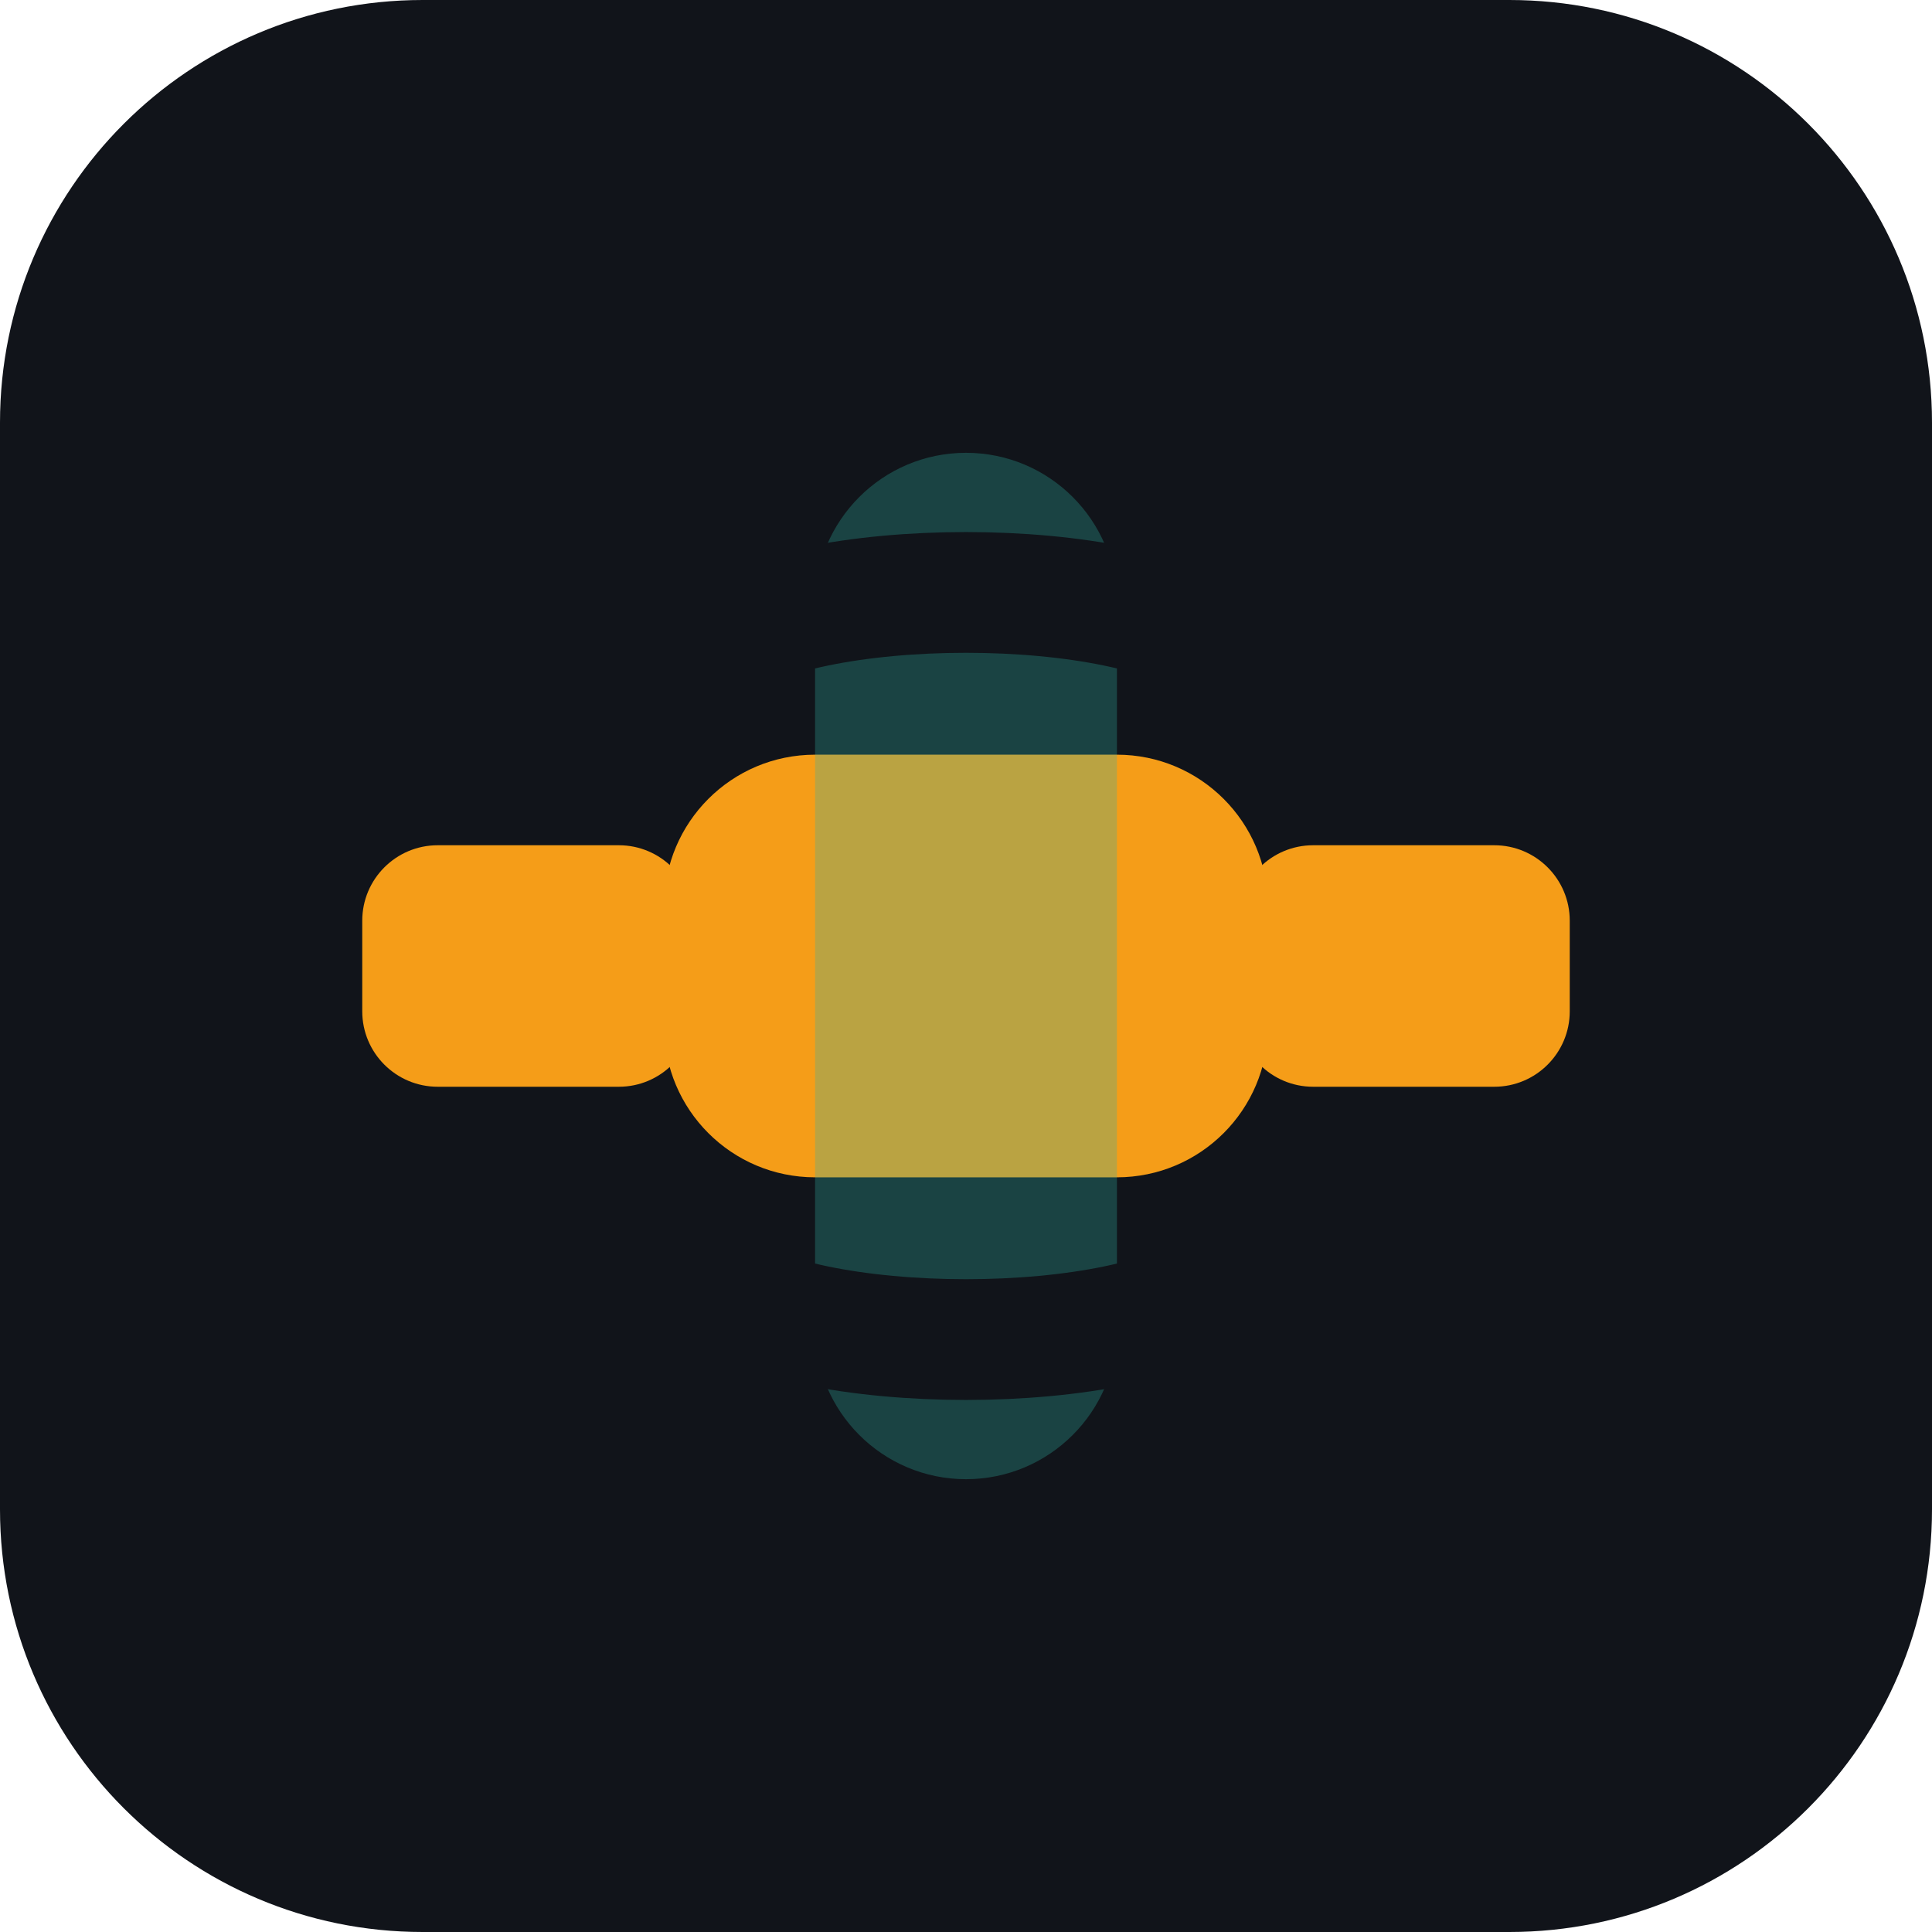
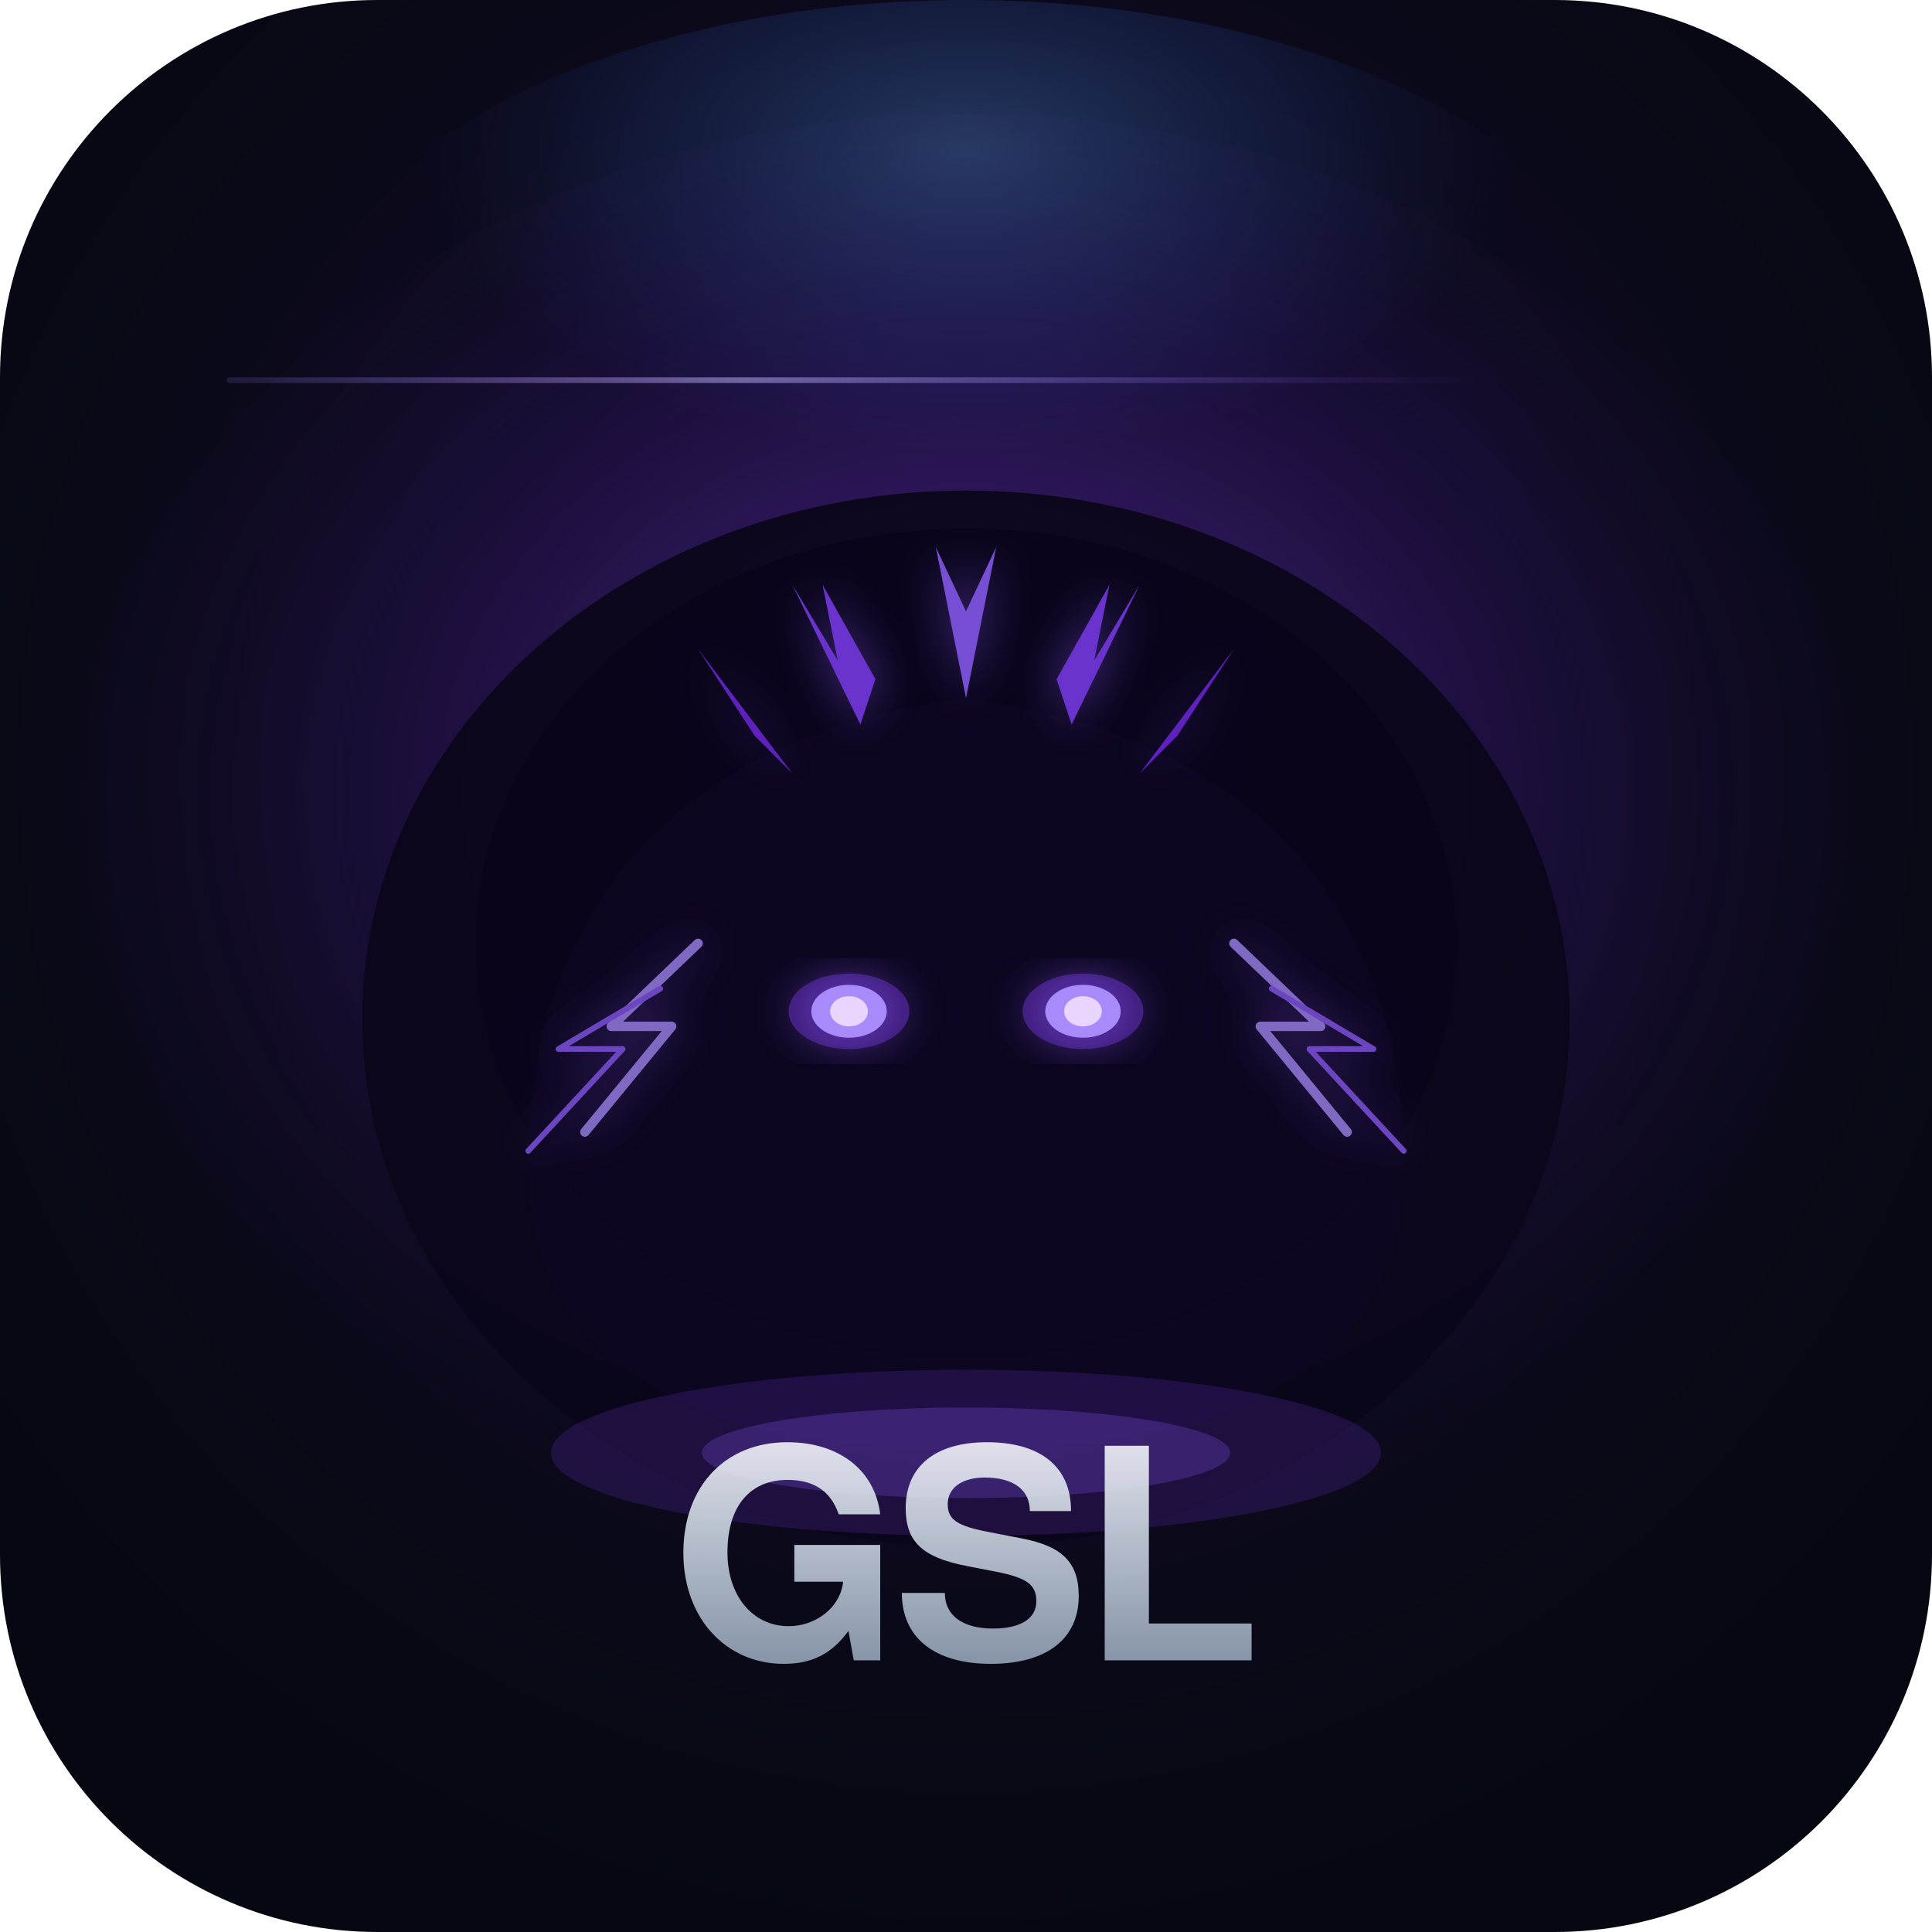
- <svg xmlns="http://www.w3.org/2000/svg" viewBox="0 0 128 128">
-   <rect width="128" height="128" rx="28" fill="#11141a" />
-   <rect x="24" y="56" width="22" height="16" rx="5" fill="#f59d18" />
-   <rect x="82" y="56" width="22" height="16" rx="5" fill="#f59d18" />
-   <rect x="44" y="50" width="40" height="28" rx="10" fill="#f59d18" />
-   <rect x="54" y="30" width="20" height="68" rx="10" fill="#2eb3a3" opacity="0.3" />
-   <path d="M47 43c6-5 28-5 34 0" stroke="#11141a" stroke-width="8" stroke-linecap="round" />
-   <path d="M47 85c6 5 28 5 34 0" stroke="#11141a" stroke-width="8" stroke-linecap="round" />
+ <svg xmlns="http://www.w3.org/2000/svg" width="512" height="512" viewBox="0 0 512 512" fill="none">
+   <defs>
+     <radialGradient id="bgGrad" cx="50%" cy="40%" r="60%">
+       <stop offset="0%" stop-color="#150C2E" />
+       <stop offset="100%" stop-color="#060811" />
+     </radialGradient>
+     <radialGradient id="purpleGlow" cx="50%" cy="45%" r="50%">
+       <stop offset="0%" stop-color="#8B5CF6" stop-opacity="0.45" />
+       <stop offset="60%" stop-color="#6D28D9" stop-opacity="0.15" />
+       <stop offset="100%" stop-color="#4C1D95" stop-opacity="0" />
+     </radialGradient>
+     <radialGradient id="blueGlow" cx="50%" cy="20%" r="40%">
+       <stop offset="0%" stop-color="#60A5FA" stop-opacity="0.30" />
+       <stop offset="100%" stop-color="#2563EB" stop-opacity="0" />
+     </radialGradient>
+     <linearGradient id="silverGrad" x1="0%" y1="0%" x2="0%" y2="100%">
+       <stop offset="0%" stop-color="#F1F5F9" />
+       <stop offset="40%" stop-color="#CBD5E1" />
+       <stop offset="100%" stop-color="#94A3B8" />
+     </linearGradient>
+     <linearGradient id="purpleAccent" x1="0%" y1="0%" x2="0%" y2="100%">
+       <stop offset="0%" stop-color="#C4B5FD" />
+       <stop offset="100%" stop-color="#7C3AED" />
+     </linearGradient>
+     <filter id="glowFilter" x="-30%" y="-30%" width="160%" height="160%">
+       <feGaussianBlur stdDeviation="8" result="blur" />
+       <feMerge>
+         <feMergeNode in="blur" />
+         <feMergeNode in="SourceGraphic" />
+       </feMerge>
+     </filter>
+     <filter id="purpleGlowFilter" x="-20%" y="-20%" width="140%" height="140%">
+       <feGaussianBlur stdDeviation="6" result="blur" />
+       <feFlood flood-color="#8B5CF6" flood-opacity="0.6" result="color" />
+       <feComposite in="color" in2="blur" operator="in" result="shadow" />
+       <feMerge>
+         <feMergeNode in="shadow" />
+         <feMergeNode in="SourceGraphic" />
+       </feMerge>
+     </filter>
+   </defs>
+   <rect width="512" height="512" rx="100" fill="url(#bgGrad)" />
+   <ellipse cx="256" cy="230" rx="240" ry="200" fill="url(#purpleGlow)" />
+   <ellipse cx="256" cy="100" rx="180" ry="100" fill="url(#blueGlow)" />
+   <ellipse cx="256" cy="270" rx="160" ry="140" fill="#0A0618" opacity="0.9" />
+   <ellipse cx="256" cy="250" rx="130" ry="110" fill="#08041A" opacity="0.95" />
+   <path d="M140 310 C140 240 180 195 256 185 C332 195 372 240 372 310 C372 355 340 380 256 390 C172 380 140 355 140 310Z" fill="#0C0620" opacity="0.9" />
+   <g filter="url(#purpleGlowFilter)" opacity="0.85">
+     <path d="M256 185 L248 145 L256 162 L264 145 Z" fill="#8B5CF6" />
+     <path d="M228 192 L210 155 L222 175 L218 155 L232 180 Z" fill="#7C3AED" />
+     <path d="M284 192 L302 155 L290 175 L294 155 L280 180 Z" fill="#7C3AED" />
+     <path d="M210 205 L185 172 L200 195 Z" fill="#6D28D9" />
+     <path d="M302 205 L327 172 L312 195 Z" fill="#6D28D9" />
+   </g>
+   <g filter="url(#purpleGlowFilter)">
+     <ellipse cx="225" cy="268" rx="16" ry="10" fill="#7C3AED" opacity="0.4" />
+     <ellipse cx="287" cy="268" rx="16" ry="10" fill="#7C3AED" opacity="0.4" />
+     <ellipse cx="225" cy="268" rx="10" ry="7" fill="#A78BFA" />
+     <ellipse cx="287" cy="268" rx="10" ry="7" fill="#A78BFA" />
+     <ellipse cx="225" cy="268" rx="5" ry="4" fill="#E9D5FF" />
+     <ellipse cx="287" cy="268" rx="5" ry="4" fill="#E9D5FF" />
+   </g>
+   <g opacity="0.75" filter="url(#purpleGlowFilter)">
+     <path d="M185 250 L162 272 L178 272 L155 300" stroke="#A78BFA" stroke-width="2.5" stroke-linecap="round" stroke-linejoin="round" fill="none" />
+     <path d="M175 262 L148 278 L165 278 L140 305" stroke="#8B5CF6" stroke-width="1.5" stroke-linecap="round" stroke-linejoin="round" fill="none" />
+     <path d="M327 250 L350 272 L334 272 L357 300" stroke="#A78BFA" stroke-width="2.5" stroke-linecap="round" stroke-linejoin="round" fill="none" />
+     <path d="M337 262 L364 278 L347 278 L372 305" stroke="#8B5CF6" stroke-width="1.5" stroke-linecap="round" stroke-linejoin="round" fill="none" />
+   </g>
+   <ellipse cx="256" cy="385" rx="110" ry="22" fill="#7C3AED" opacity="0.18" />
+   <ellipse cx="256" cy="385" rx="70" ry="12" fill="#8B5CF6" opacity="0.25" />
+   <text x="256" y="440" text-anchor="middle" font-family="'Helvetica Neue', 'Arial Black', sans-serif" font-weight="900" font-size="78" letter-spacing="-2" fill="url(#silverGrad)" opacity="0.9">GSL</text>
+   <rect x="60" y="100" width="392" height="1.5" rx="0.75" fill="url(#topEdge)" opacity="0.5" />
+   <defs>
+     <linearGradient id="topEdge" x1="0" y1="0" x2="392" y2="0" gradientUnits="userSpaceOnUse">
+       <stop stop-color="#8B5CF6" stop-opacity="0" />
+       <stop offset="0.5" stop-color="#C4B5FD" stop-opacity="1" />
+       <stop offset="1" stop-color="#8B5CF6" stop-opacity="0" />
+     </linearGradient>
+   </defs>
</svg>
